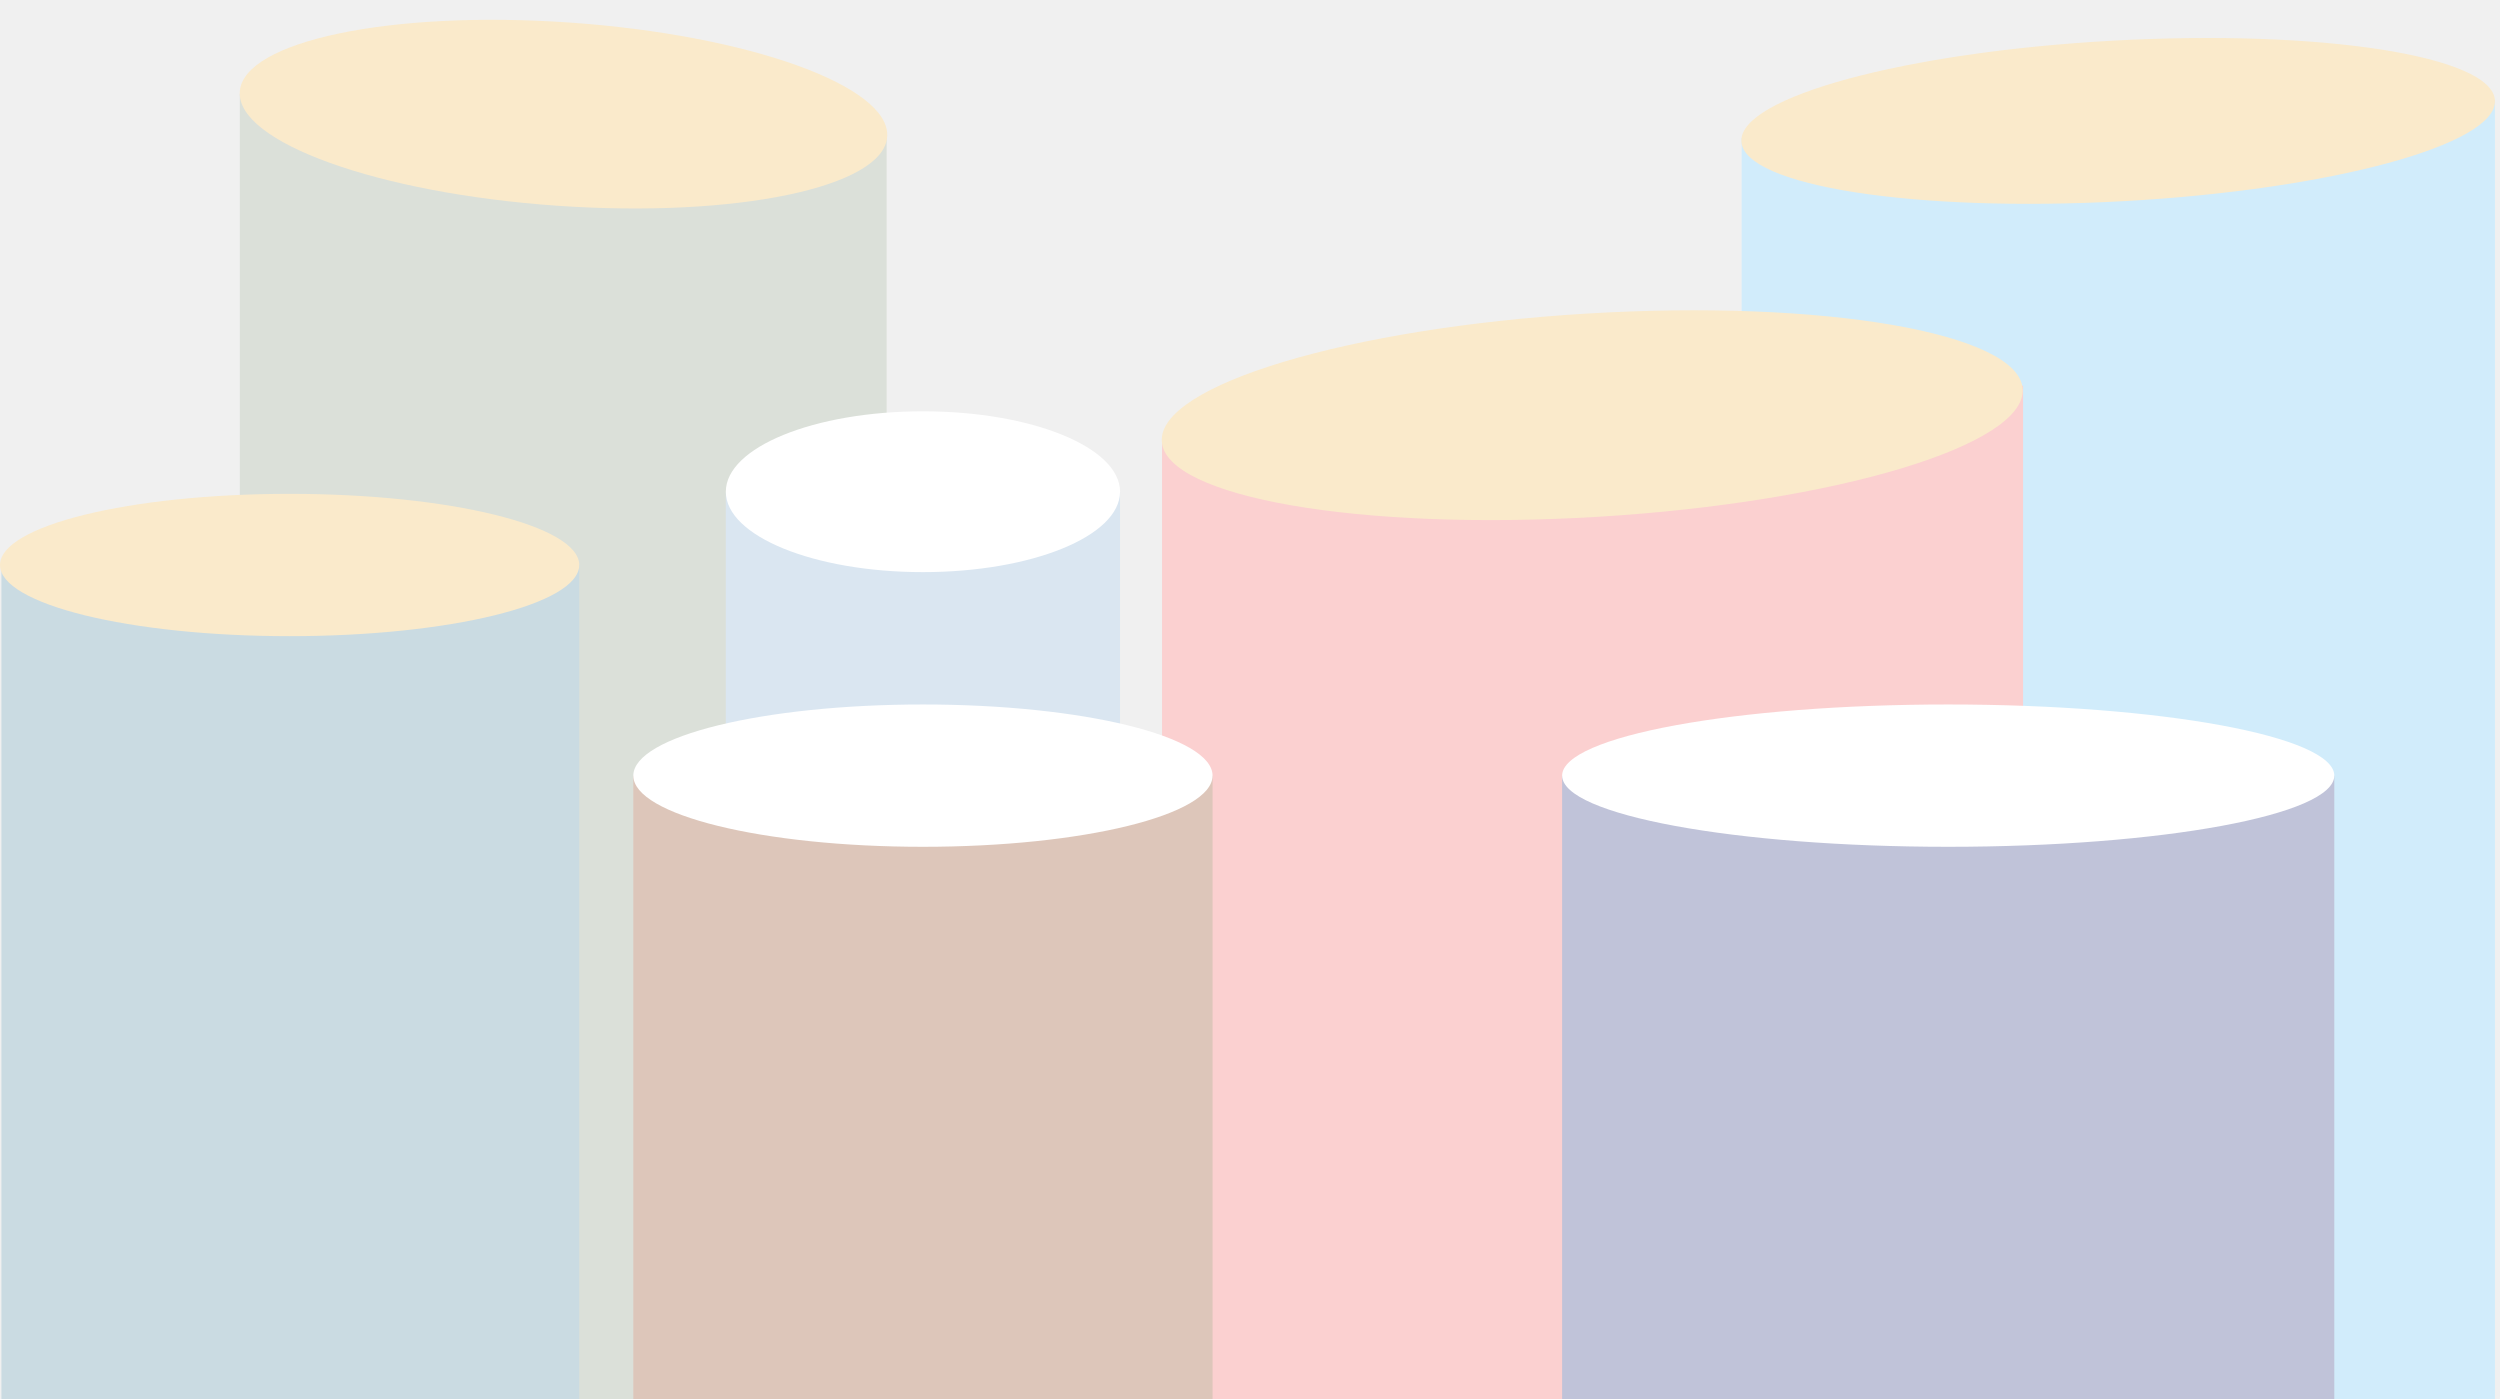
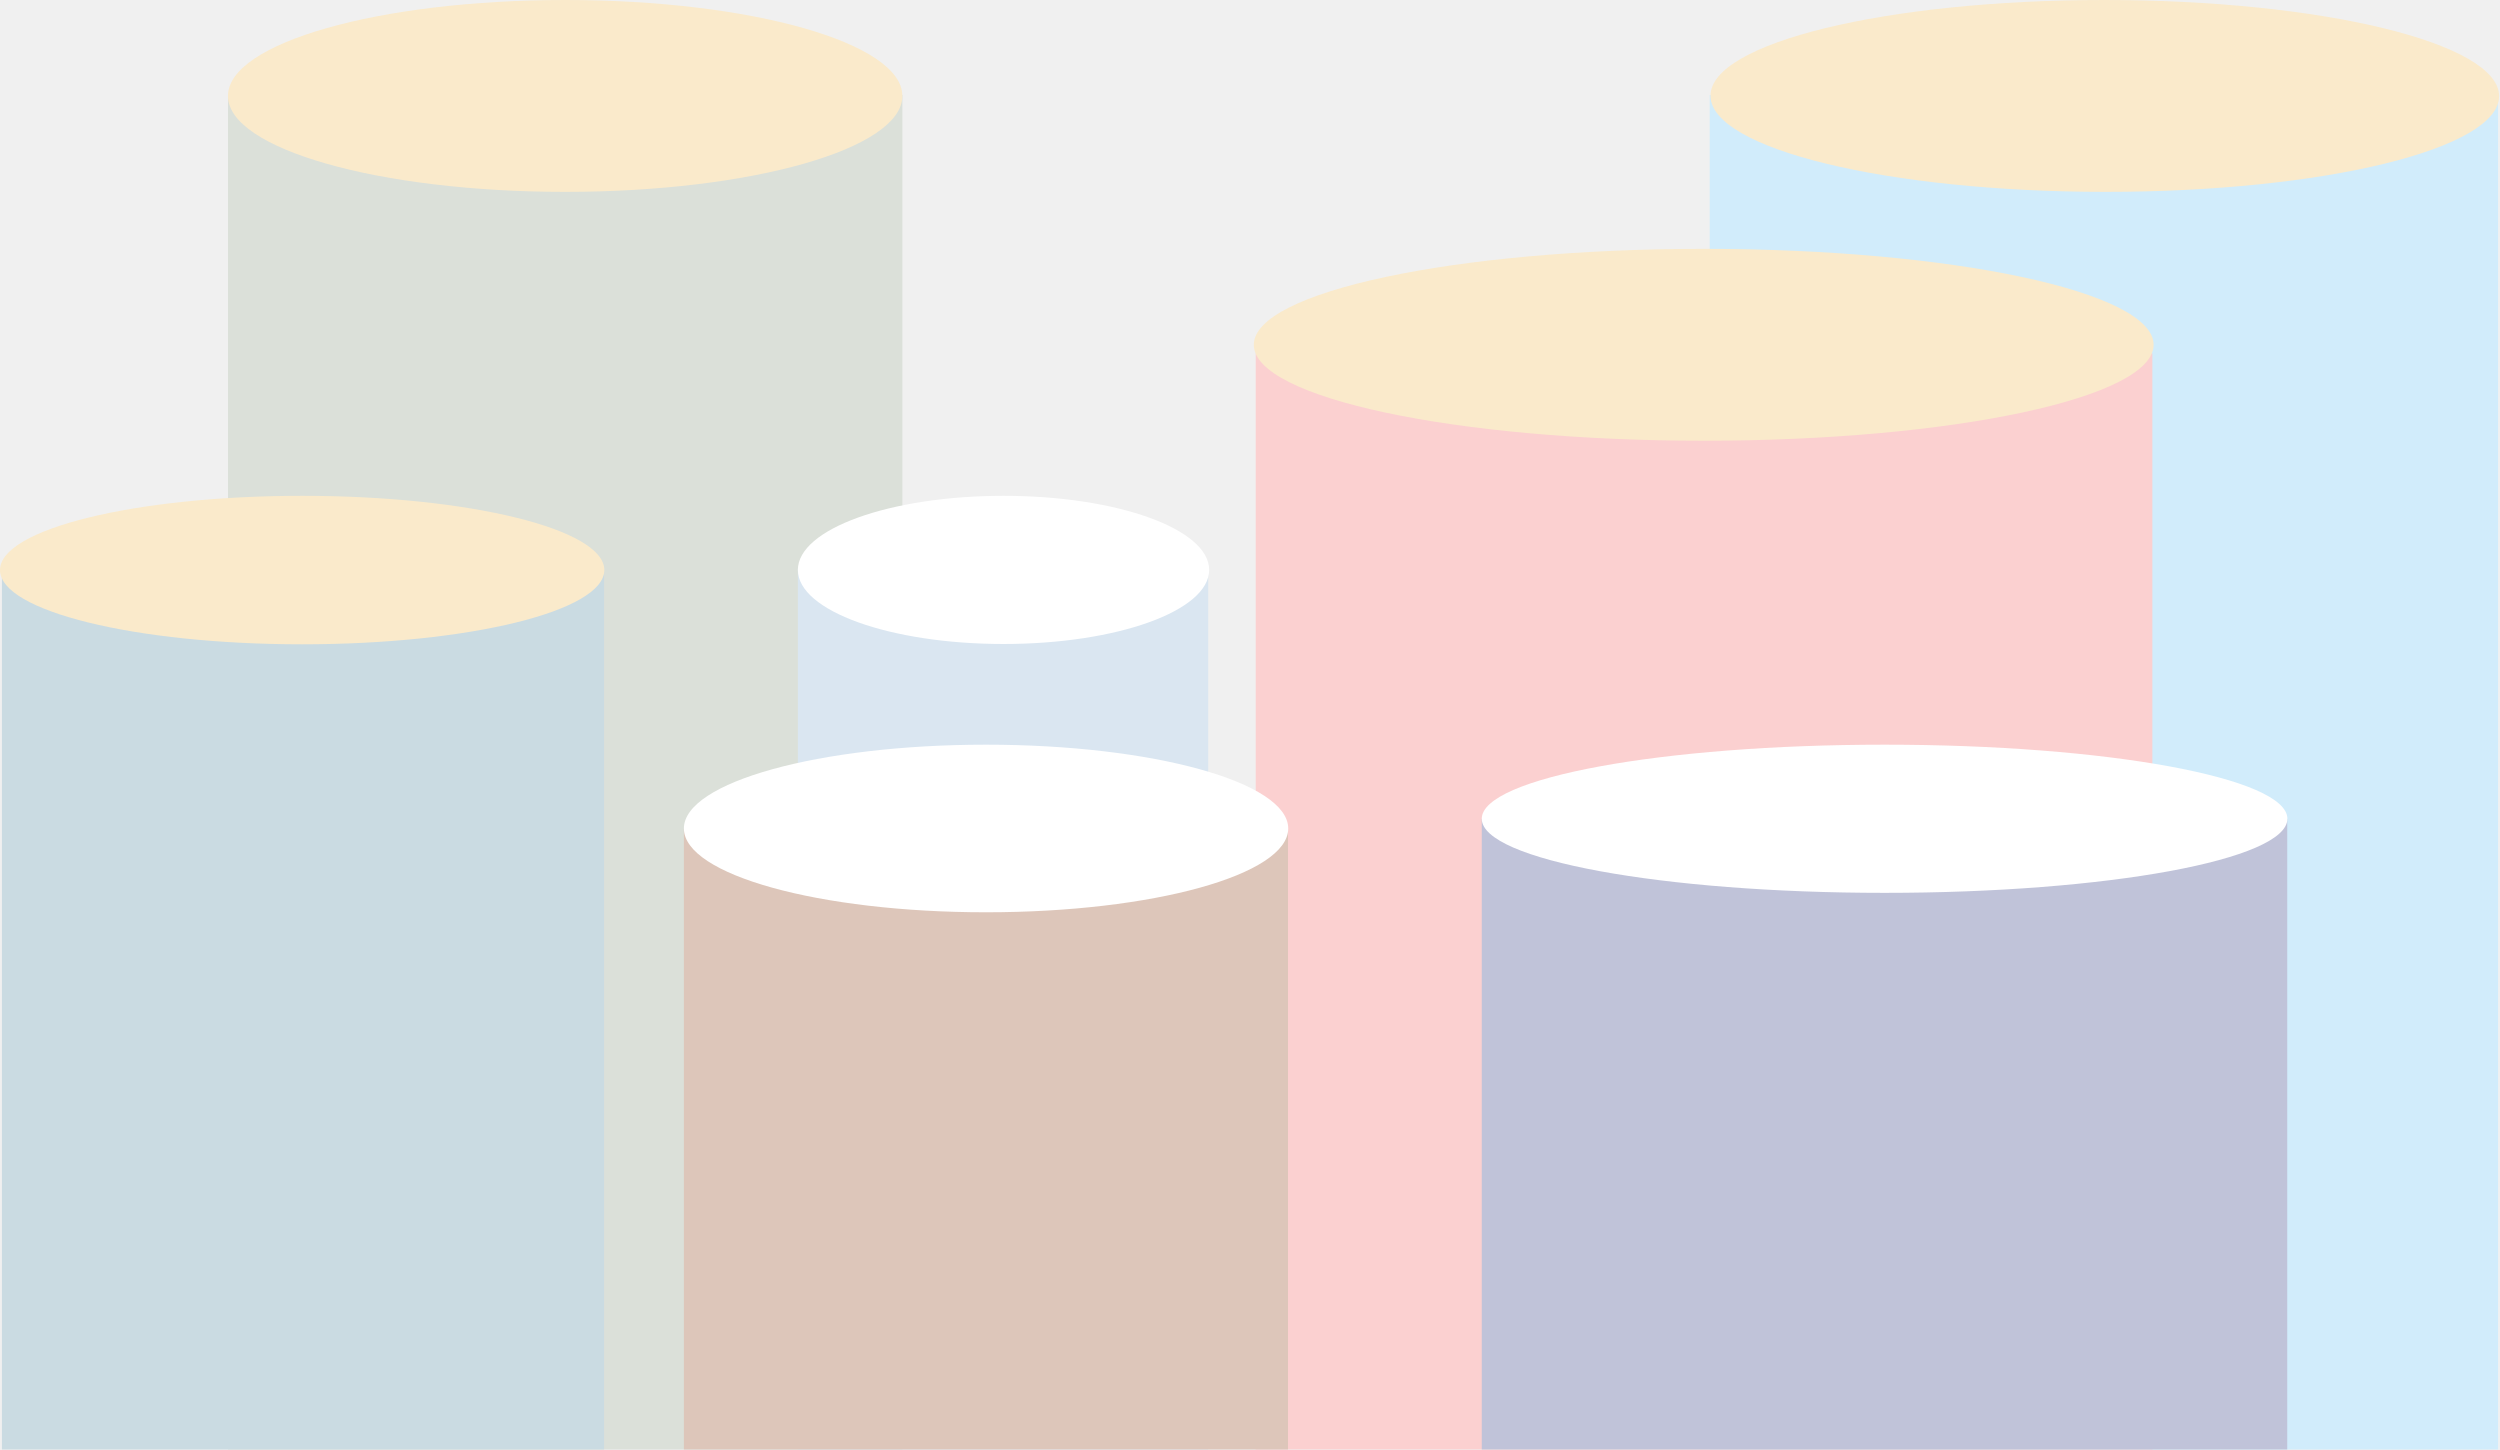
- <svg xmlns="http://www.w3.org/2000/svg" width="1373" height="768" viewBox="0 0 1373 768" fill="none">
-   <path d="M131.702 51.587L486.947 74.645V768.33H131.702V51.587Z" fill="#DBE0D9" />
-   <ellipse cx="309.469" cy="62.687" rx="178.209" ry="50.419" transform="rotate(3.98656 309.469 62.6868)" fill="#FAEACB" />
-   <rect x="398.625" y="270.44" width="216.508" height="497.89" fill="#DAE6F1" />
-   <ellipse cx="506.879" cy="270.049" rx="108.254" ry="44.161" fill="white" />
-   <rect x="0.782" y="310.301" width="317.337" height="458.028" fill="#CADBE2" />
-   <ellipse cx="159.059" cy="310.302" rx="159.059" ry="39.081" fill="#FAEACB" />
-   <path d="M956.504 75.817L1370.24 54.713V768.33H956.504V75.817Z" fill="#D1ECFB" />
-   <ellipse rx="207.242" ry="44.173" transform="matrix(0.998491 -0.0549188 0.0630266 0.998012 1163.29 66.4085)" fill="#FAEACB" />
-   <path d="M638.19 242.691L1111.07 211.817V768.329H638.19V242.691Z" fill="#FBD0D0" />
-   <ellipse cx="874.455" cy="228.024" rx="236.83" ry="55.886" transform="rotate(-3.47486 874.455 228.024)" fill="#FAEACB" />
-   <rect x="347.819" y="425.981" width="318.118" height="342.348" fill="#DDC6BA" />
-   <ellipse cx="506.878" cy="425.981" rx="159.059" ry="39.081" fill="white" />
-   <rect x="857.917" y="425.981" width="424.083" height="342.348" fill="#C0C3D9" />
-   <ellipse cx="1069.96" cy="425.981" rx="212.041" ry="39.081" fill="white" />
+ <svg xmlns="http://www.w3.org/2000/svg" width="1316" height="763" viewBox="0 0 1316 763" fill="none">
+   <path d="M120 50H475V763H120V50Z" fill="#DBE0D9" />
+   <ellipse cx="297.5" cy="50.5" rx="177.5" ry="50.5" fill="#FAEACB" />
+   <rect x="420" y="299" width="216" height="464" fill="#DAE6F1" />
+   <ellipse cx="528.254" cy="300" rx="108.254" ry="39" fill="white" />
+   <rect x="1" y="300" width="317" height="463" fill="#CADBE2" />
+   <ellipse cx="159.059" cy="300.081" rx="159.059" ry="39.081" fill="#FAEACB" />
+   <path d="M900 50H1315V763H900V50Z" fill="#D1ECFB" />
+   <ellipse rx="207.561" ry="50.502" transform="matrix(1 0 0.00812186 0.999967 1107.97 50.5)" fill="#FAEACB" />
+   <path d="M661 186H1133V763H661V186Z" fill="#FBD0D0" />
+   <ellipse cx="896.83" cy="181.5" rx="236.83" ry="50.5" fill="#FAEACB" />
+   <rect x="360" y="436.113" width="318" height="326.887" fill="#DDC6BA" />
+   <ellipse cx="519.059" cy="436.113" rx="159.059" ry="44.113" fill="white" />
+   <rect x="780" y="431" width="424" height="332" fill="#C0C3D9" />
+   <ellipse cx="992.041" cy="431" rx="212.041" ry="39" fill="white" />
</svg>
